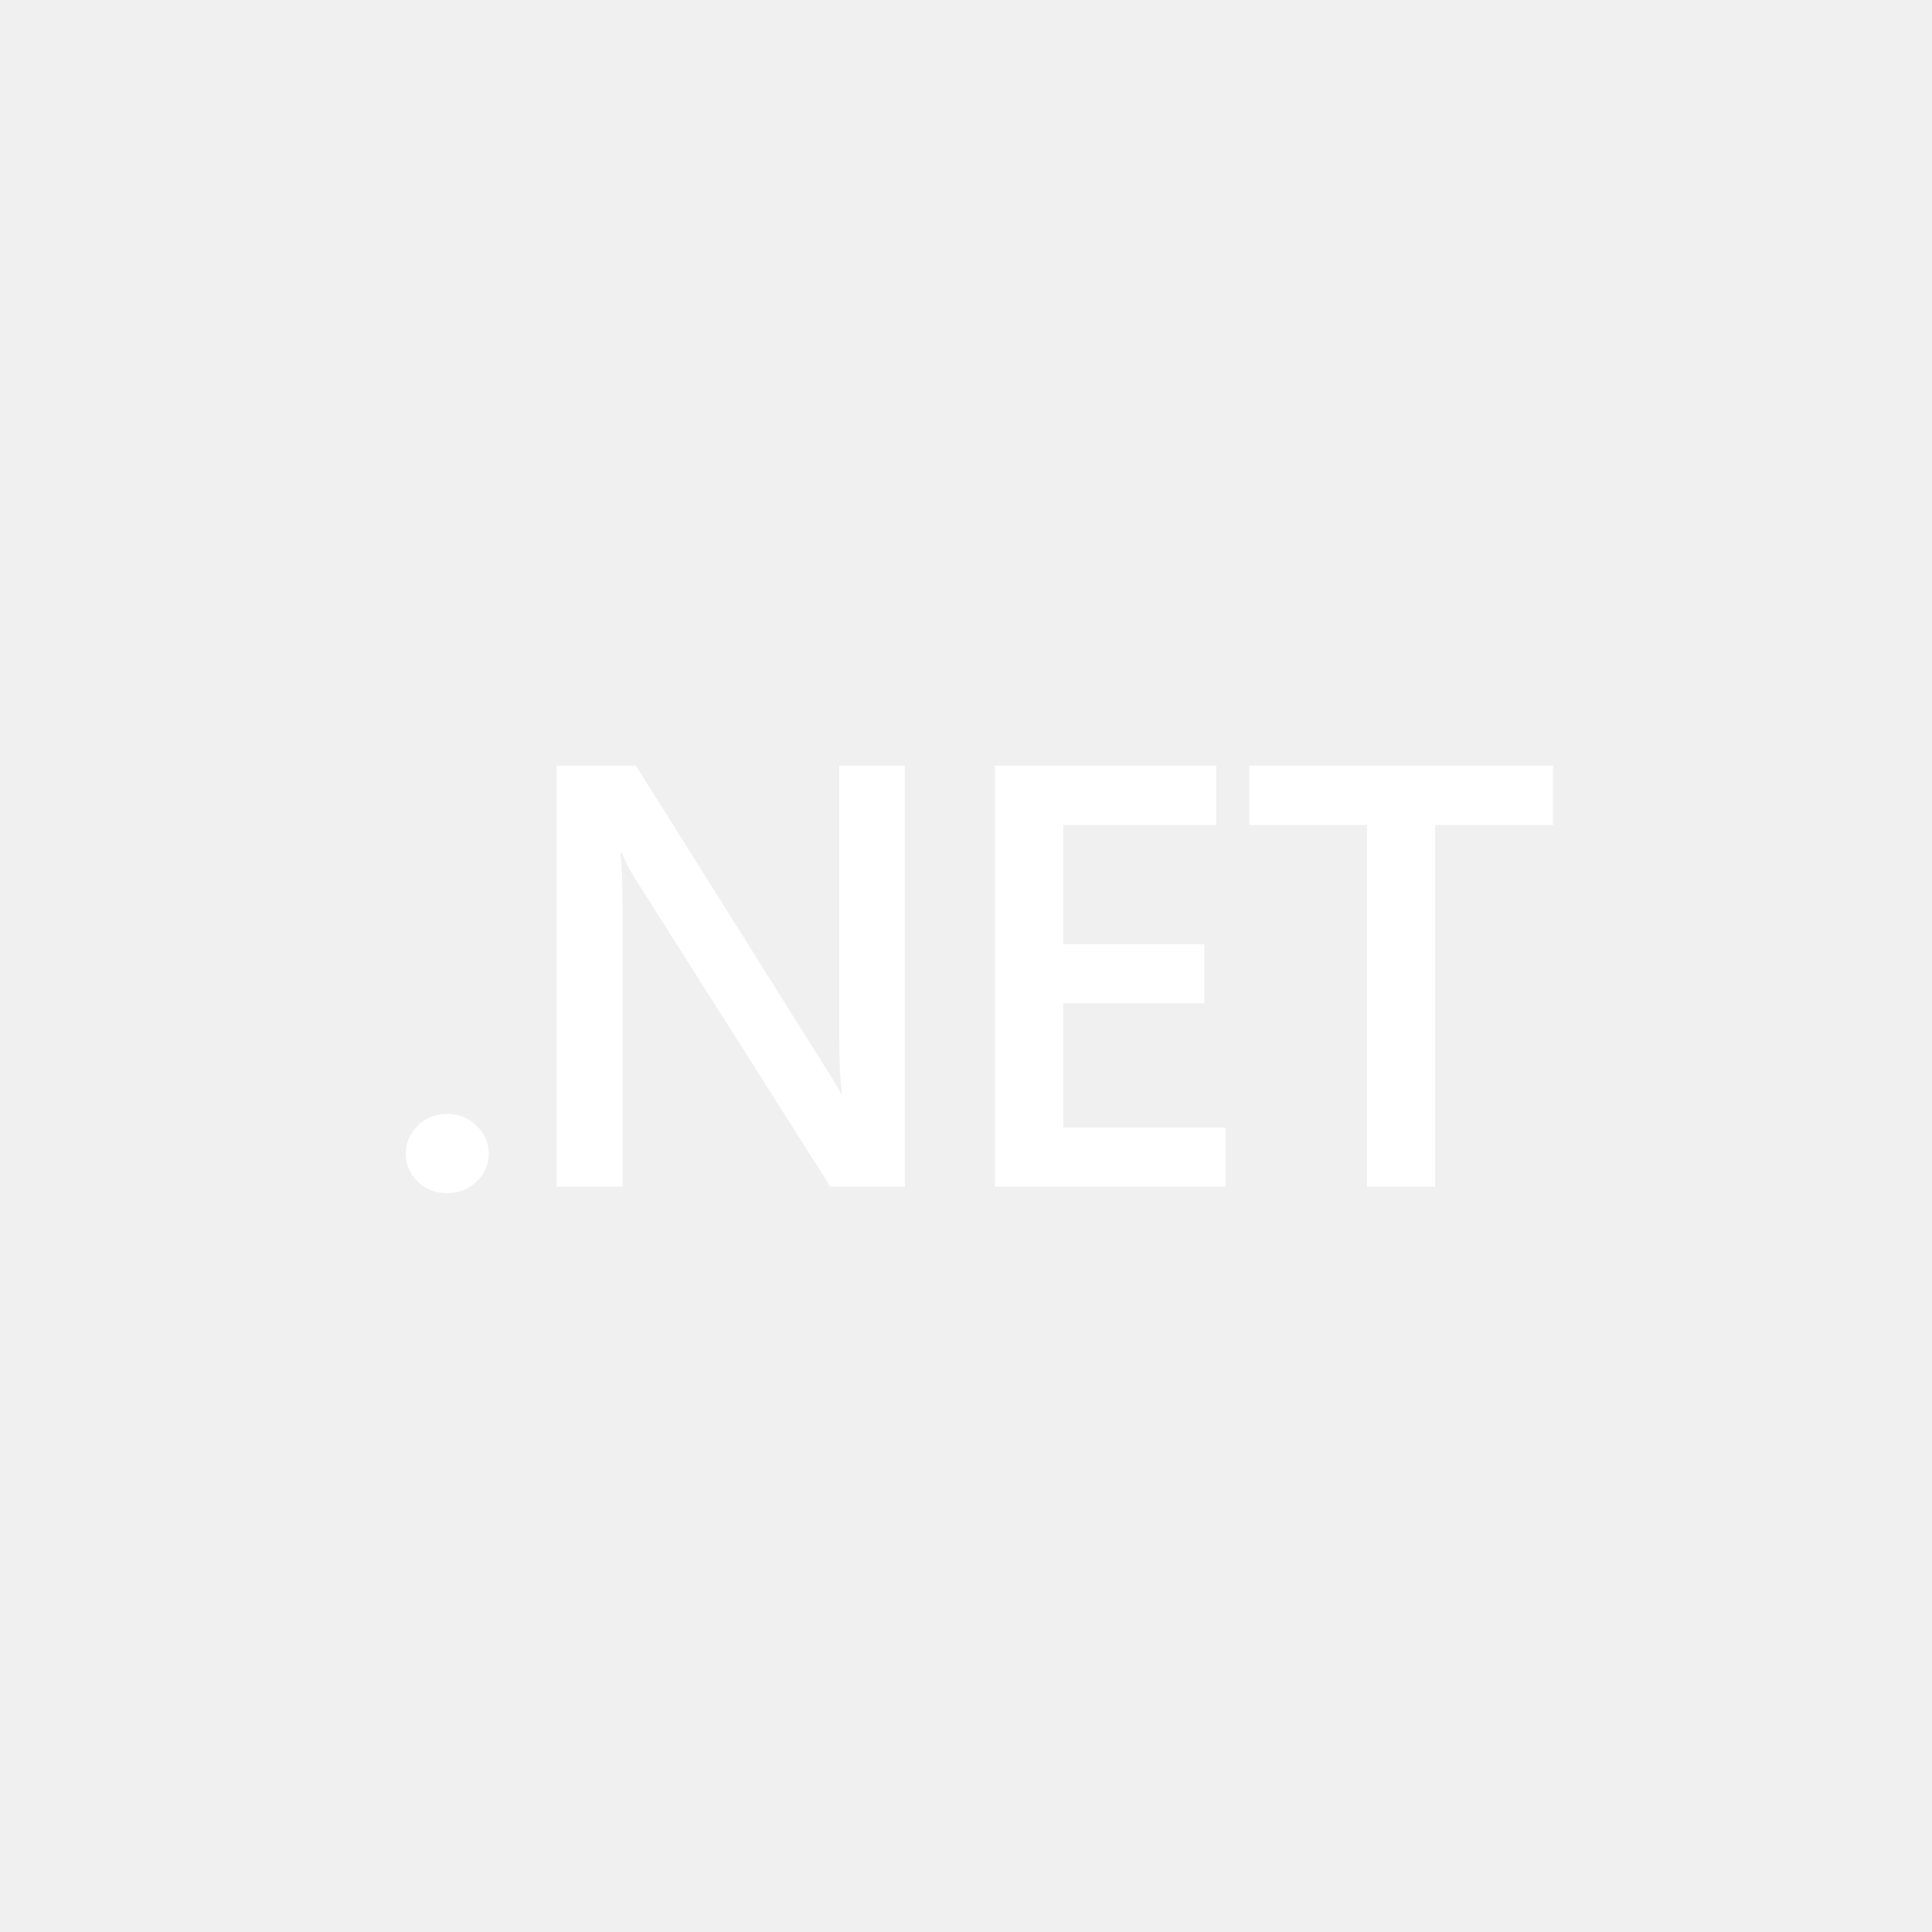
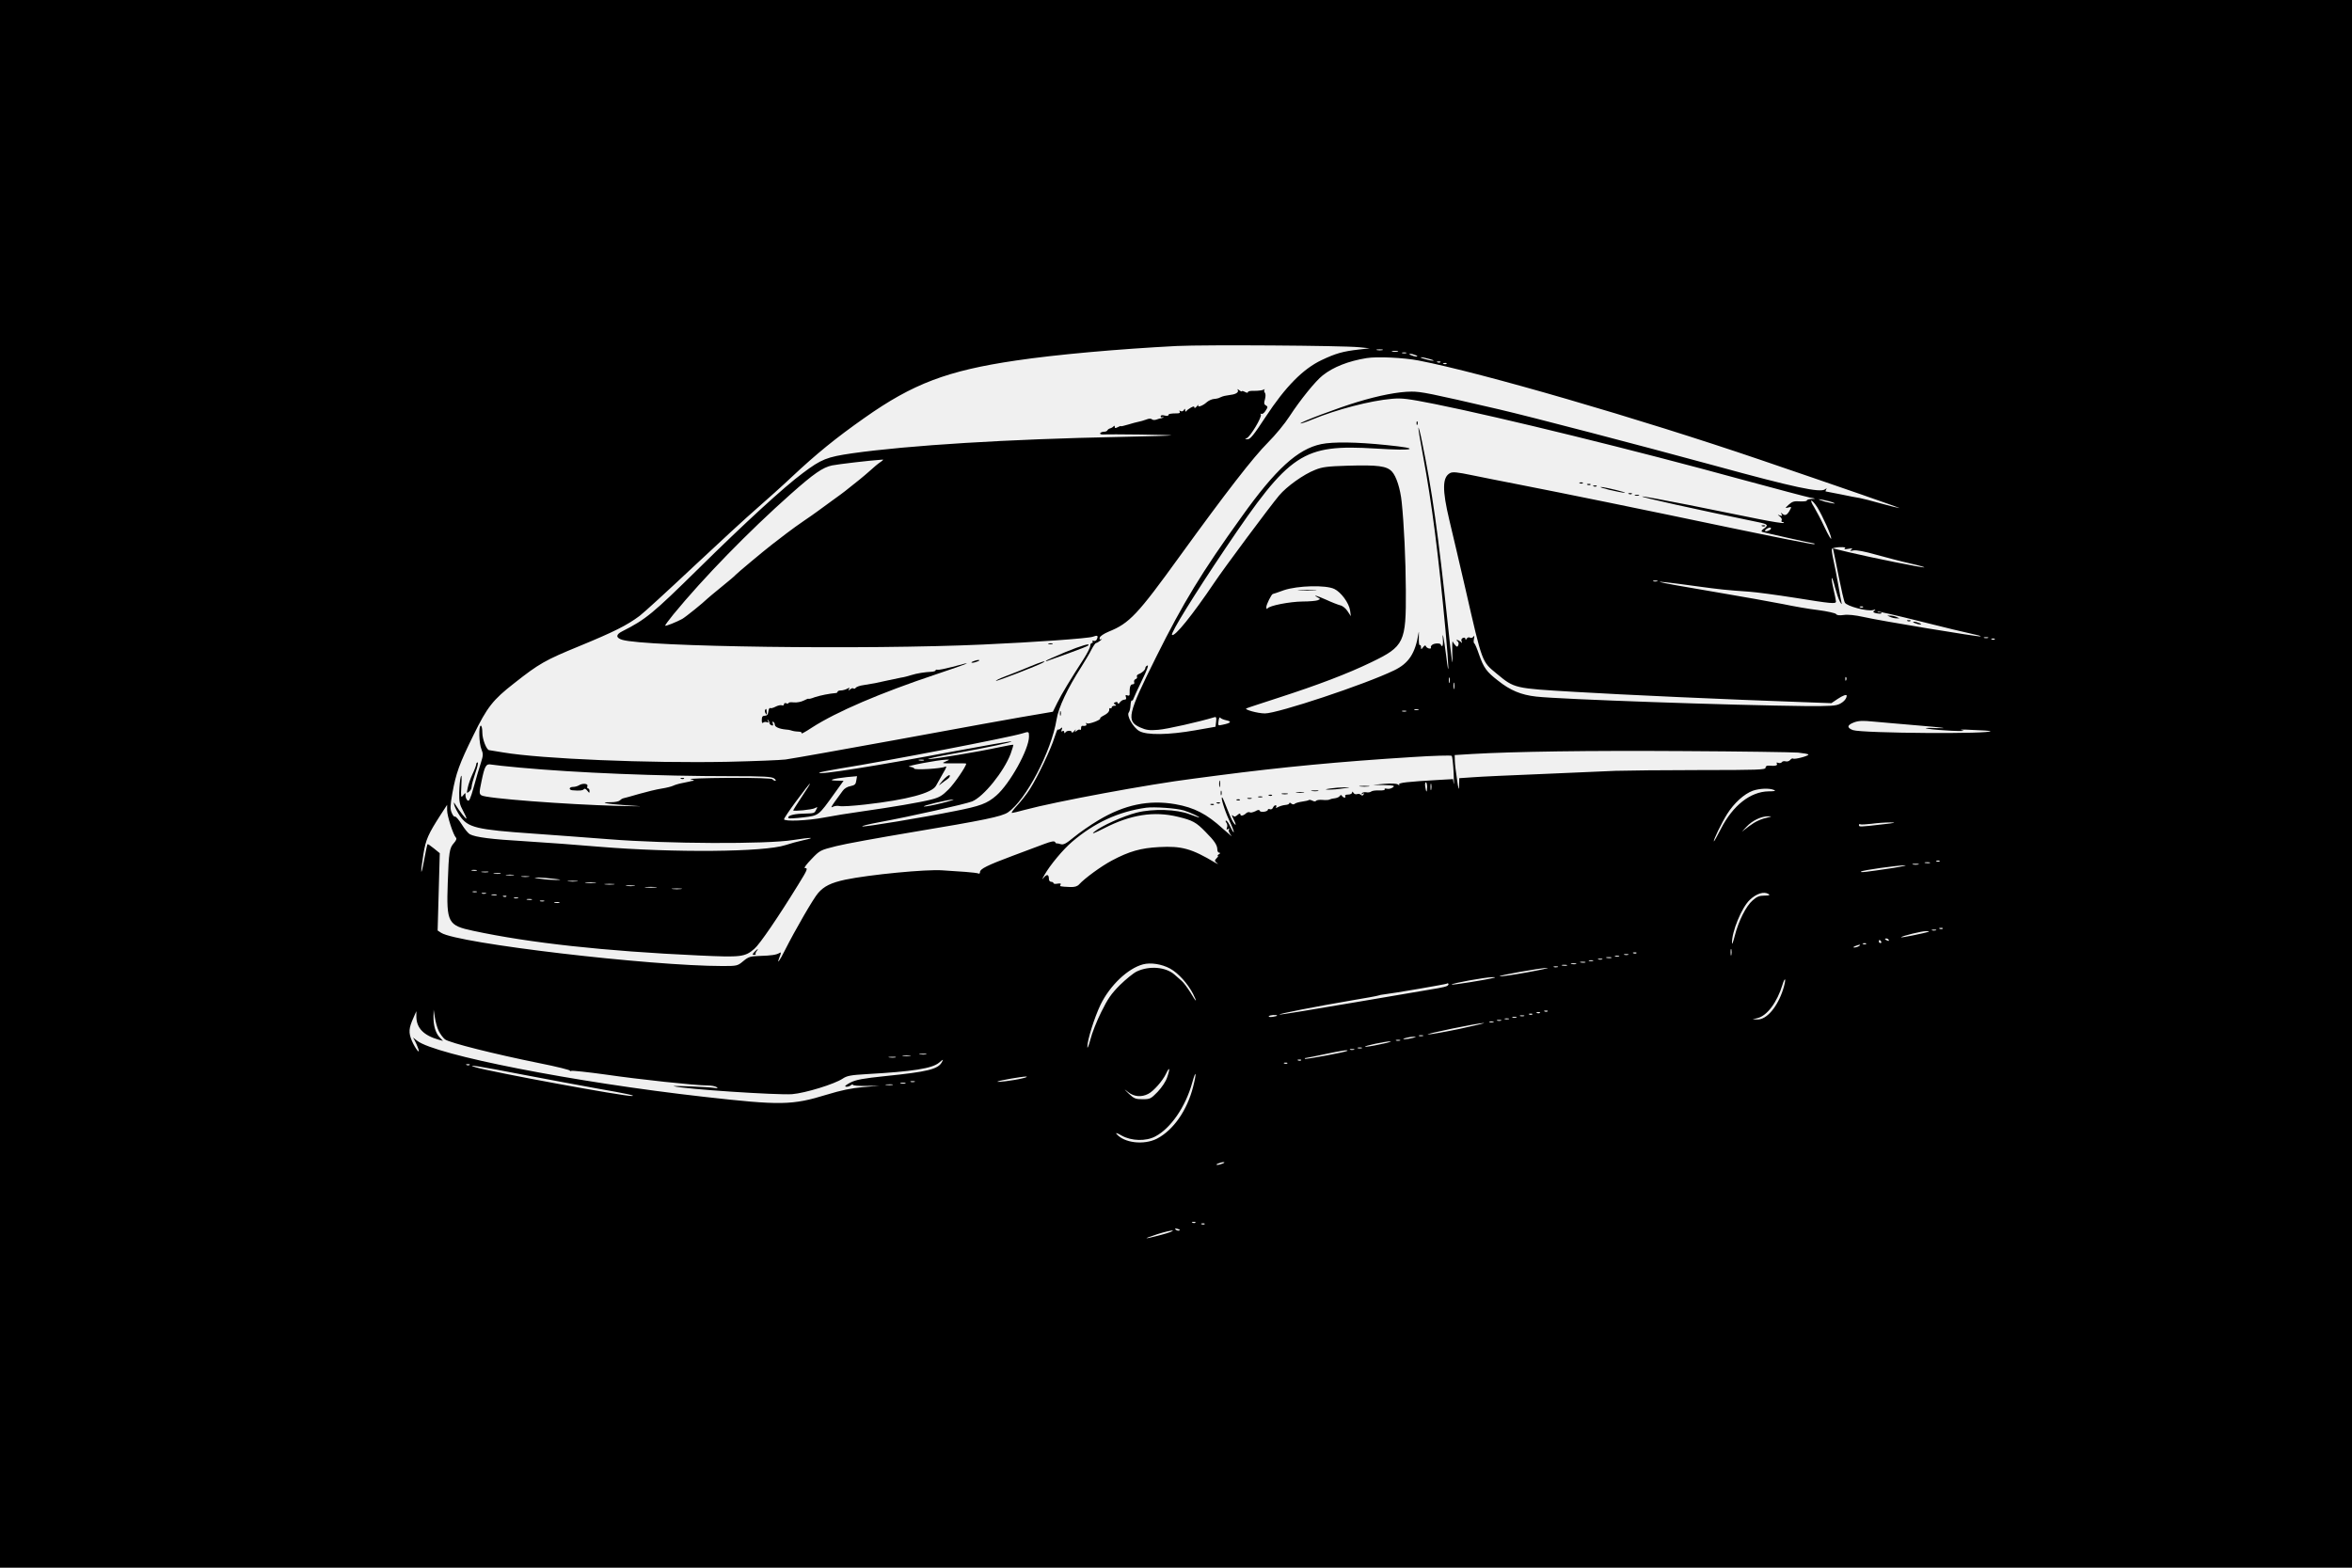
- <svg xmlns="http://www.w3.org/2000/svg" width="456" height="456" viewBox="0 0 456 456" version="1.1" xml:space="preserve" style="fill-rule:evenodd;clip-rule:evenodd;stroke-linejoin:round;stroke-miterlimit:2;">
-   <path d="m 105.5,281.609 c -2.703,0 -5.001,-0.9 -6.893,-2.702 -1.892,-1.848 -2.838,-4.042 -2.838,-6.582 0,-2.587 0.946,-4.804 2.838,-6.652 1.892,-1.848 4.19,-2.772 6.893,-2.772 2.748,0 5.068,0.924 6.96,2.772 1.937,1.848 2.906,4.064 2.906,6.652 0,2.54 -0.968,4.734 -2.906,6.582 -1.892,1.802 -4.212,2.702 -6.96,2.702 z" style="fill:#ffffff;fill-rule:nonzero;stroke-width:0.838" />
-   <path d="M 213.561,280.084 H 195.99 L 149.7,207.054 c -1.171,-1.848 -2.14,-3.765 -2.906,-5.751 h -0.406 c 0.361,2.125 0.541,6.675 0.541,13.65 v 65.132 h -15.543 v -99.36 h 18.719 l 44.737,71.298 c 1.892,2.957 3.109,4.989 3.649,6.098 h 0.27 c -0.45,-2.632 -0.676,-7.09 -0.676,-13.373 v -64.023 h 15.476 z" style="fill:#ffffff;fill-rule:nonzero;stroke-width:0.838" />
-   <path d="m 289.251,280.084 h -54.401 v -99.36 h 52.238 v 13.997 h -36.154 v 28.131 h 33.316 v 13.927 h -33.316 v 29.378 h 38.316 z" style="fill:#ffffff;fill-rule:nonzero;stroke-width:0.838" />
-   <path d="M 366.565,194.721 H 338.722 v 85.363 h -16.084 v -85.363 h -27.775 v -13.997 h 71.701 z" style="fill:#ffffff;fill-rule:nonzero;stroke-width:0.838" />
+ <svg xmlns="http://www.w3.org/2000/svg" version="1.0" width="1536pt" height="1024pt" viewBox="0 0 1536 1024" preserveAspectRatio="xMidYMid meet">
+   <g transform="translate(0,1024) scale(0.1,-0.1)" fill="#000000" stroke="none">
+     <path d="M0 5120 l0 -5120 7680 0 7680 0 0 5120 0 5120 -7680 0 -7680 0 0 -5120z m8875 2852 l70 -7 -70 -8 c-105 -12 -151 -25 -244 -69 -122 -58 -236 -174 -365 -370 -78 -119 -101 -148 -119 -147 -18 0 -19 2 -5 7 23 9 101 139 92 154 -4 6 -3 8 3 5 6 -4 19 5 28 20 15 23 16 27 2 35 -12 6 -14 15 -6 40 5 20 5 36 -1 43 -5 7 -6 16 -2 20 4 5 0 4 -8 -1 -8 -4 -34 -7 -57 -7 -24 1 -43 -2 -43 -8 0 -6 -7 -6 -20 1 -11 6 -20 8 -20 4 0 -3 -8 0 -17 7 -10 8 -14 9 -10 2 8 -12 -7 -25 -33 -30 -8 -1 -27 -4 -42 -7 -15 -2 -33 -8 -40 -12 -7 -5 -25 -9 -40 -10 -14 -1 -36 -11 -48 -22 -25 -23 -63 -36 -54 -19 3 7 -2 3 -10 -7 -9 -11 -16 -14 -16 -8 0 9 -5 9 -22 0 -13 -7 -26 -17 -30 -23 -5 -6 -8 -4 -8 5 0 12 -2 13 -9 1 -5 -8 -14 -10 -21 -6 -9 5 -11 4 -6 -3 5 -8 -1 -12 -16 -12 -41 0 -58 -3 -58 -12 0 -5 -11 -6 -25 -2 -16 4 -25 2 -25 -6 0 -6 6 -8 13 -4 6 4 9 4 5 0 -3 -4 -10 -8 -15 -8 -4 0 -18 -4 -29 -8 -12 -5 -26 -4 -31 1 -6 6 -20 6 -39 -2 -16 -6 -38 -12 -49 -14 -11 -2 -41 -10 -67 -18 -27 -8 -48 -13 -48 -11 0 3 -9 0 -20 -6 -15 -8 -20 -8 -20 2 0 8 -3 9 -8 3 -4 -5 -14 -11 -22 -13 -8 -2 -16 -8 -18 -13 -2 -5 -12 -9 -22 -9 -10 0 -21 -4 -25 -9 -3 -6 5 -9 17 -9 51 3 451 -2 447 -6 -2 -2 -155 -6 -339 -10 -722 -14 -1380 -55 -1745 -107 -165 -24 -201 -38 -322 -129 -122 -90 -381 -328 -678 -621 -303 -298 -346 -334 -502 -413 -42 -21 -42 -42 0 -55 147 -46 1590 -66 2357 -31 337 15 689 40 717 51 30 11 36 8 27 -15 -4 -10 -13 -15 -21 -12 -8 3 -11 1 -8 -4 3 -6 1 -10 -4 -10 -6 0 -11 -8 -11 -18 0 -11 -19 -48 -41 -83 -83 -128 -148 -235 -175 -291 l-28 -57 -70 -12 c-102 -16 -611 -108 -961 -173 -347 -63 -636 -115 -715 -127 -30 -4 -201 -11 -380 -15 -511 -10 -1212 19 -1463 61 -48 8 -89 15 -92 15 -17 0 -45 71 -45 113 0 26 -4 47 -10 47 -15 0 -12 -116 4 -154 12 -30 12 -40 -3 -87 -10 -30 -31 -100 -46 -156 -23 -82 -31 -100 -42 -91 -7 6 -13 20 -13 31 0 21 0 21 -16 1 -14 -17 -15 -12 -11 66 3 57 2 75 -4 55 -5 -16 -9 -62 -10 -102 -1 -60 3 -79 25 -119 14 -26 24 -49 22 -51 -4 -4 -42 44 -73 93 -10 17 -11 16 -6 -6 4 -14 20 -45 36 -69 53 -77 106 -90 479 -116 122 -9 347 -25 498 -37 376 -30 1025 -33 1199 -5 122 19 157 18 64 -2 -32 -7 -83 -21 -113 -31 -139 -46 -727 -51 -1215 -11 -137 12 -356 28 -485 36 -223 13 -324 26 -362 46 -10 5 -34 34 -53 65 -19 30 -39 53 -44 50 -5 -3 -14 8 -21 25 -11 25 -10 47 4 127 24 132 45 191 138 380 90 184 127 231 267 340 161 127 201 150 423 241 228 94 312 136 395 198 28 21 185 165 349 319 165 155 353 328 419 385 65 57 167 148 225 203 162 152 290 256 475 386 317 224 542 309 989 375 262 39 666 75 1051 95 188 9 1079 3 1190 -8z m153 -19 c-10 -2 -26 -2 -35 0 -10 3 -2 5 17 5 19 0 27 -2 18 -5z m100 -10 c-10 -2 -26 -2 -35 0 -10 3 -2 5 17 5 19 0 27 -2 18 -5z m55 -10 c-7 -2 -19 -2 -25 0 -7 3 -2 5 12 5 14 0 19 -2 13 -5z m62 -13 c13 -5 14 -9 5 -9 -8 0 -24 4 -35 9 -13 5 -14 9 -5 9 8 0 24 -4 35 -9z m20 -35 c409 -79 1441 -379 2230 -648 560 -191 919 -316 910 -316 -5 0 -59 13 -120 30 -60 17 -123 33 -140 36 -16 2 -72 13 -124 24 -51 10 -95 19 -98 19 -2 0 -1 6 3 13 6 9 4 9 -7 1 -31 -24 -201 12 -719 154 -503 137 -1200 319 -1410 368 -456 106 -509 116 -571 116 -85 0 -214 -25 -355 -68 -123 -37 -378 -133 -371 -140 2 -2 37 9 77 26 158 65 379 123 520 135 65 6 103 1 280 -34 441 -89 1319 -305 2004 -493 221 -60 421 -113 446 -118 39 -7 41 -8 13 -9 -18 0 -33 -5 -33 -10 0 -5 -20 -7 -45 -6 -37 3 -51 -1 -73 -21 -26 -24 -26 -25 -4 -19 22 6 23 5 11 -17 -17 -32 -31 -39 -48 -25 -12 10 -13 9 -6 -2 6 -11 4 -13 -11 -8 -18 7 -18 7 0 -7 10 -8 15 -19 11 -25 -3 -6 -1 -11 6 -11 7 0 10 -3 7 -6 -4 -3 -75 8 -160 25 -84 17 -290 58 -456 92 -167 33 -306 59 -308 56 -5 -5 336 -81 764 -169 57 -12 63 -19 30 -42 -16 -12 -18 -17 -7 -21 14 -5 327 -75 337 -75 3 0 3 -2 0 -5 -3 -3 -252 46 -554 109 -586 123 -1073 222 -1374 281 -102 20 -240 47 -307 61 -96 20 -126 23 -143 14 -51 -27 -52 -109 -5 -307 20 -82 67 -285 106 -453 111 -486 106 -470 204 -551 116 -96 114 -95 505 -118 314 -19 1002 -50 1488 -67 l192 -7 40 27 c36 24 60 32 60 22 0 -18 -17 -39 -44 -53 -26 -14 -62 -16 -226 -15 -479 5 -1601 44 -1758 62 -98 11 -169 40 -250 105 -74 57 -93 84 -123 170 -13 39 -27 71 -31 73 -5 2 -5 16 -2 30 4 19 3 23 -4 13 -5 -7 -15 -10 -22 -6 -7 4 -16 2 -21 -6 -6 -10 -9 -10 -9 -2 0 7 -7 10 -16 6 -9 -3 -13 -12 -9 -22 5 -13 4 -14 -6 -3 -7 6 -18 12 -24 12 -5 0 -4 -4 3 -8 7 -5 10 -16 6 -25 -5 -13 -8 -14 -18 -4 -7 7 -16 19 -19 27 -3 8 -4 -37 -2 -100 3 -82 -5 -23 -29 205 -66 617 -102 874 -172 1213 -9 45 -19 81 -21 79 -2 -3 12 -87 31 -188 57 -307 100 -640 146 -1136 23 -250 25 -336 4 -163 -14 111 -27 174 -21 98 2 -21 -1 -38 -5 -38 -4 0 -8 4 -8 8 0 12 -42 12 -57 0 -7 -5 -11 -14 -8 -18 3 -5 -3 -7 -12 -6 -9 2 -19 8 -21 15 -3 8 -8 6 -18 -6 -13 -17 -13 -17 -14 0 0 10 -4 16 -8 13 -5 -3 -7 21 -6 52 1 31 0 44 -2 27 -21 -133 -64 -198 -160 -244 -190 -92 -760 -281 -843 -281 -48 0 -140 26 -121 33 8 4 101 34 205 68 263 85 457 159 610 233 216 104 228 130 226 471 -1 200 -12 431 -27 575 -9 88 -35 169 -64 200 -34 36 -89 44 -292 38 -127 -4 -163 -8 -209 -27 -75 -29 -186 -108 -236 -168 -59 -70 -361 -476 -423 -569 -143 -212 -260 -357 -276 -341 -11 10 146 264 350 567 421 625 502 679 982 650 128 -8 207 -9 218 -3 12 6 -33 14 -151 26 -193 20 -348 22 -425 6 -153 -32 -297 -163 -519 -474 -261 -363 -382 -562 -558 -915 -188 -378 -198 -420 -104 -462 38 -17 60 -20 117 -15 56 4 271 53 366 82 13 4 15 -2 12 -28 l-4 -34 -131 -23 c-175 -31 -319 -33 -367 -5 -40 23 -85 102 -68 122 5 6 10 27 11 46 1 19 5 33 8 31 4 -2 9 4 12 14 3 9 28 63 55 119 30 60 45 100 36 96 -8 -3 -14 -9 -14 -15 0 -13 -21 -33 -43 -41 -10 -4 -15 -11 -12 -17 3 -6 0 -13 -9 -16 -8 -3 -12 -12 -9 -20 3 -8 -1 -14 -11 -14 -15 0 -20 -20 -19 -67 0 -6 -6 -9 -15 -5 -11 4 -14 1 -9 -11 4 -12 1 -17 -10 -17 -9 0 -22 -8 -29 -17 -8 -11 -13 -13 -14 -6 0 7 -7 10 -16 6 -13 -5 -13 -7 -2 -14 10 -7 9 -9 -4 -9 -10 0 -18 -5 -18 -11 0 -5 -4 -8 -9 -5 -5 3 -8 -2 -7 -12 0 -10 -12 -23 -31 -33 -18 -9 -30 -18 -28 -21 9 -9 -73 -40 -86 -33 -8 5 -10 4 -5 -3 6 -11 -6 -16 -26 -13 -5 0 -8 -6 -8 -16 0 -9 -3 -13 -7 -10 -3 4 -13 1 -21 -6 -13 -10 -15 -9 -8 3 4 8 0 6 -8 -4 -9 -11 -16 -15 -16 -10 0 14 -33 14 -42 0 -5 -7 -8 -7 -8 2 0 8 -5 10 -12 6 -8 -5 -9 -2 -4 11 5 14 4 16 -7 7 -8 -7 -16 -10 -19 -7 -2 3 -12 -21 -22 -53 -21 -71 -110 -258 -160 -336 -20 -32 -58 -80 -83 -107 -25 -27 -41 -49 -34 -49 6 0 43 9 83 20 205 55 809 167 1103 204 66 9 138 18 160 21 423 55 790 90 1269 120 137 9 252 12 256 8 5 -4 10 -53 13 -108 3 -55 3 -87 0 -72 l-4 28 -87 -5 c-211 -12 -271 -19 -265 -30 5 -8 3 -8 -8 0 -9 6 -42 8 -89 4 l-75 -7 74 -1 c66 -2 73 -4 56 -16 -10 -7 -27 -11 -38 -8 -11 3 -18 1 -14 -4 3 -5 -12 -8 -36 -7 -22 1 -46 -2 -52 -7 -6 -5 -21 -8 -33 -5 -12 2 -25 -1 -28 -7 -5 -7 -2 -8 6 -3 9 6 11 4 5 -4 -5 -9 -11 -9 -17 -3 -6 6 -17 8 -25 5 -8 -3 -19 0 -24 8 -6 10 -9 10 -9 2 0 -7 -12 -13 -26 -13 -14 0 -23 -4 -19 -10 3 -5 2 -10 -4 -10 -5 0 -13 5 -17 11 -5 8 -8 8 -14 0 -4 -7 -18 -13 -31 -15 -14 -1 -29 -5 -35 -8 -5 -4 -26 -5 -47 -3 -20 2 -39 -1 -42 -6 -4 -5 -13 -5 -24 1 -10 5 -21 7 -24 4 -3 -3 -22 -7 -43 -10 -21 -3 -43 -9 -48 -14 -6 -6 -15 -5 -23 1 -7 7 -13 7 -13 2 0 -5 -11 -10 -26 -11 -14 -1 -34 -7 -46 -13 -15 -8 -19 -8 -14 0 4 6 2 11 -4 11 -6 0 -13 -7 -17 -16 -3 -8 -12 -13 -19 -10 -8 3 -14 2 -14 -3 0 -13 -49 -20 -53 -7 -3 8 -12 7 -29 -3 -15 -7 -31 -11 -36 -7 -6 3 -16 1 -24 -6 -18 -17 -38 -21 -38 -6 0 6 -7 5 -18 -5 -15 -13 -21 -14 -31 -4 -9 7 -7 0 3 -20 20 -40 21 -54 1 -26 -9 12 -27 53 -41 90 -14 37 -28 70 -31 73 -15 14 12 -78 43 -145 20 -42 34 -79 31 -81 -2 -2 -12 14 -22 36 -10 22 -22 40 -28 40 -5 0 -4 -6 2 -14 6 -7 8 -22 4 -31 -5 -14 -3 -16 7 -10 9 6 11 4 5 -4 -4 -7 3 -23 16 -39 13 -14 -11 6 -55 45 -105 96 -186 138 -310 160 -173 30 -333 -3 -503 -105 -52 -31 -124 -81 -159 -110 -51 -42 -69 -52 -87 -46 -12 4 -24 6 -26 5 -2 -2 -7 2 -11 9 -5 8 -26 4 -71 -13 -35 -13 -127 -48 -203 -76 -169 -63 -216 -87 -216 -107 0 -8 -4 -13 -9 -10 -5 3 -44 8 -87 11 -44 3 -110 7 -149 10 -104 8 -477 -28 -635 -61 -92 -20 -138 -42 -177 -87 -31 -35 -151 -243 -217 -374 -36 -72 -55 -97 -36 -47 13 32 12 37 0 29 -19 -12 -55 -17 -126 -19 -64 -2 -75 -5 -110 -34 -37 -31 -41 -32 -134 -32 -474 0 -1732 148 -1839 217 l-23 15 7 252 7 253 -38 31 c-21 17 -40 30 -42 28 -2 -2 -12 -48 -22 -103 -22 -120 -26 -94 -5 37 16 98 31 131 114 260 l41 63 0 -36 c0 -37 40 -161 58 -179 6 -6 1 -18 -13 -34 -30 -33 -34 -58 -41 -263 -9 -258 1 -276 166 -311 367 -79 859 -133 1474 -161 278 -13 301 -10 363 44 35 30 157 209 285 417 62 100 66 110 44 110 -8 0 12 26 43 58 55 58 58 59 161 85 58 15 281 55 495 91 468 78 587 102 628 130 116 79 283 397 317 606 13 80 71 203 163 346 25 40 55 90 66 113 12 23 25 41 29 41 5 0 17 7 28 16 10 8 13 12 6 9 -10 -5 -13 -2 -10 9 1 10 27 27 58 40 136 55 188 110 464 492 302 417 480 647 577 744 47 47 110 123 140 170 71 109 170 231 217 268 69 55 169 94 287 113 68 11 243 3 340 -16z m90 4 c14 -6 9 -7 -15 -3 -19 4 -44 11 -55 15 -14 6 -9 7 15 3 19 -4 44 -11 55 -15z m52 -15 c-3 -3 -12 -4 -19 -1 -8 3 -5 6 6 6 11 1 17 -2 13 -5z m40 -10 c-3 -3 -12 -4 -19 -1 -8 3 -5 6 6 6 11 1 17 -2 13 -5z m-3697 -642 c-14 -9 -45 -35 -70 -58 -38 -34 -86 -73 -160 -131 -8 -7 -44 -33 -80 -59 -36 -26 -81 -59 -100 -73 -19 -14 -60 -43 -90 -63 -30 -20 -82 -58 -115 -83 -33 -26 -76 -58 -95 -73 -53 -41 -224 -184 -235 -196 -5 -7 -48 -43 -95 -81 -47 -38 -87 -72 -90 -75 -27 -27 -142 -120 -165 -133 -39 -21 -107 -48 -111 -44 -2 2 22 35 53 73 197 240 489 540 766 786 152 135 210 175 271 188 41 8 241 32 331 38 6 1 -1 -7 -15 -16z m6195 -256 c28 -8 43 -15 35 -15 -8 0 -37 6 -65 13 -27 8 -43 15 -35 15 8 0 38 -6 65 -13z m-78 -38 c36 -58 93 -185 92 -206 0 -9 -20 24 -43 73 -23 50 -55 109 -69 133 -15 23 -23 42 -17 42 5 0 22 -19 37 -42z m-308 -149 c-24 -15 -45 -11 -24 5 11 8 24 12 28 9 5 -3 3 -9 -4 -14z m489 -121 c-8 -6 0 -7 22 -3 27 5 32 4 20 -5 -12 -9 -9 -10 15 -5 19 3 73 -7 150 -29 66 -18 164 -44 218 -56 54 -12 96 -24 94 -26 -5 -5 -342 63 -494 99 l-103 25 5 -22 c3 -11 18 -87 34 -167 16 -80 33 -155 39 -165 12 -24 148 -59 184 -49 17 5 19 4 9 -4 -12 -8 -9 -11 12 -17 16 -3 31 -4 34 0 4 3 -2 6 -12 6 -10 0 -16 2 -13 5 2 3 129 -26 280 -64 151 -38 304 -75 339 -82 35 -7 59 -14 53 -16 -13 -4 -656 102 -764 127 -54 12 -101 17 -129 13 -28 -4 -46 -2 -50 6 -4 6 -57 18 -117 26 -60 7 -163 25 -229 39 -66 13 -271 50 -455 81 -424 71 -468 85 -105 35 148 -20 183 -24 340 -35 44 -3 178 -21 299 -40 236 -38 266 -41 266 -24 0 5 -7 42 -16 80 -21 91 -12 101 10 12 10 -37 24 -79 32 -93 11 -19 14 -20 10 -5 -3 11 -12 63 -21 115 -9 52 -23 124 -31 159 -8 35 -13 69 -11 75 3 6 26 11 51 12 31 1 43 -2 34 -8z m-1225 -215 c-7 -2 -19 -2 -25 0 -7 3 -2 5 12 5 14 0 19 -2 13 -5z m-2109 -50 c44 -21 96 -92 103 -141 l5 -37 -21 32 c-11 18 -33 36 -48 39 -15 4 -57 20 -91 36 -65 29 -93 36 -57 16 19 -11 19 -11 0 -19 -11 -4 -55 -8 -98 -8 -85 -1 -218 -27 -229 -45 -5 -7 -8 -3 -8 9 0 17 34 84 42 85 2 0 35 11 73 25 90 30 273 35 329 8z m3453 -119 c-3 -3 -12 -4 -19 -1 -8 3 -5 6 6 6 11 1 17 -2 13 -5z m816 -201 c-7 -2 -19 -2 -25 0 -7 3 -2 5 12 5 14 0 19 -2 13 -5z m44 -9 c-3 -3 -12 -4 -19 -1 -8 3 -5 6 6 6 11 1 17 -2 13 -5z m-3560 -281 c-3 -10 -5 -4 -5 12 0 17 2 24 5 18 2 -7 2 -21 0 -30z m2590 15 c-3 -8 -6 -5 -6 6 -1 11 2 17 5 13 3 -3 4 -12 1 -19z m-2560 -55 c-3 -10 -5 -2 -5 17 0 19 2 27 5 18 2 -10 2 -26 0 -35z m-234 -140 c-7 -2 -19 -2 -25 0 -7 3 -2 5 12 5 14 0 19 -2 13 -5z m-80 -10 c-7 -2 -19 -2 -25 0 -7 3 -2 5 12 5 14 0 19 -2 13 -5z m-1174 -58 c38 -8 29 -18 -25 -29 -30 -7 -31 -6 -26 25 2 17 7 27 11 21 3 -5 21 -13 40 -17z m4533 -35 c151 -13 187 -18 113 -16 -75 3 -96 1 -65 -4 62 -11 276 -21 225 -10 -25 5 1 6 70 2 61 -2 111 -6 113 -7 25 -21 -837 -15 -897 6 -41 15 -39 33 6 50 28 11 57 13 124 6 48 -4 188 -17 311 -27z m-5822 -72 c-1 -84 -125 -307 -213 -384 -61 -53 -104 -69 -272 -102 -214 -43 -584 -104 -603 -100 -9 2 39 14 108 27 201 37 562 118 608 136 75 30 208 195 252 311 11 31 19 58 18 59 -2 2 -41 -5 -88 -15 -131 -29 -449 -82 -468 -78 -9 2 66 18 168 36 230 41 387 75 374 79 -6 2 -168 -26 -360 -62 -524 -99 -911 -160 -894 -142 3 3 64 15 135 27 319 51 1106 203 1190 229 45 14 45 14 45 -21z m5023 -104 c37 -4 67 -9 67 -13 0 -9 -89 -33 -100 -26 -4 3 -13 -1 -19 -9 -7 -8 -20 -12 -30 -9 -10 3 -22 0 -25 -6 -4 -5 -14 -7 -23 -4 -11 4 -14 3 -9 -5 7 -12 -10 -17 -51 -13 -15 1 -23 -4 -23 -14 0 -13 -50 -15 -427 -15 -236 0 -484 -3 -553 -5 -69 -3 -287 -12 -485 -21 -198 -8 -399 -17 -447 -21 l-88 -6 -1 -46 c-1 -38 -4 -31 -14 39 -7 47 -14 101 -14 122 l-1 36 113 7 c278 16 754 23 1382 19 374 -2 710 -7 748 -10z m-5710 -51 c-7 -2 -21 -2 -30 0 -10 3 -4 5 12 5 17 0 24 -2 18 -5z m142 -7 c-28 -12 -24 -13 53 -12 45 1 82 0 82 -2 0 -17 -76 -129 -115 -168 -42 -42 -60 -53 -115 -67 -76 -19 -247 -48 -450 -77 -80 -11 -191 -29 -248 -40 -107 -21 -262 -27 -262 -11 0 5 34 56 76 113 112 151 125 160 32 21 -26 -40 -48 -74 -48 -76 0 -8 123 4 141 14 19 10 20 9 9 -10 -13 -25 -8 -23 -93 -26 -60 -2 -100 -15 -86 -30 3 -2 46 0 95 6 102 12 98 9 204 157 l59 82 -47 1 c-61 1 -25 13 69 23 l66 6 -5 -29 c-3 -24 -10 -30 -38 -36 -20 -3 -41 -16 -51 -31 -10 -14 -33 -46 -51 -70 -25 -35 -28 -43 -13 -34 12 6 31 8 44 5 13 -4 89 1 168 10 274 31 437 75 462 123 8 15 28 51 45 80 23 38 27 50 14 44 -23 -13 -202 -23 -202 -12 0 5 -15 10 -32 12 -31 3 185 44 242 46 24 1 24 0 -5 -12z m-2780 -40 c368 -34 907 -56 1381 -56 213 0 264 -3 280 -15 10 -8 14 -15 7 -15 -6 0 -15 5 -18 10 -4 6 -109 10 -288 9 -155 -1 -266 -5 -247 -9 19 -4 27 -9 18 -10 -10 -1 -21 -3 -25 -5 -5 -1 -26 -5 -48 -10 -22 -4 -48 -12 -58 -17 -10 -5 -44 -14 -77 -19 -32 -5 -98 -21 -147 -35 -48 -14 -94 -27 -101 -28 -7 -1 -18 -8 -24 -14 -7 -7 -32 -12 -57 -12 -87 0 -31 -11 100 -20 126 -8 123 -8 -56 -4 -337 9 -865 49 -891 69 -15 10 -15 18 0 89 21 103 30 119 64 112 15 -3 99 -12 187 -20z m5925 -126 c0 -16 -2 -30 -4 -30 -2 0 -6 14 -8 30 -3 17 -1 30 4 30 4 0 8 -13 8 -30z m27 -17 c-3 -10 -5 -2 -5 17 0 19 2 27 5 18 2 -10 2 -26 0 -35z m2238 -3 c15 -6 5 -9 -35 -9 -119 -2 -233 -92 -311 -244 -24 -47 -45 -84 -46 -83 -6 6 49 119 87 180 45 71 110 130 167 151 43 15 108 18 138 5z m-5435 -86 c-52 -13 -104 -23 -115 -22 -21 3 155 45 190 46 11 0 -23 -11 -75 -24z m1582 -48 c42 -13 110 -45 98 -46 -3 0 -30 10 -60 21 -83 33 -241 38 -347 11 -89 -23 -231 -87 -278 -126 -20 -17 1 -9 66 24 173 89 325 113 481 75 96 -23 120 -36 181 -99 59 -59 77 -87 77 -116 0 -11 6 -20 13 -20 8 0 7 -4 -3 -10 -8 -5 -11 -10 -7 -10 5 0 1 -7 -8 -16 -14 -15 -14 -17 2 -31 12 -10 8 -9 -11 2 -154 92 -219 110 -366 102 -120 -6 -196 -28 -309 -88 -71 -38 -176 -115 -213 -155 -11 -13 -29 -19 -57 -18 -70 3 -72 4 -65 15 5 8 -1 10 -20 7 -14 -3 -26 -1 -26 3 0 5 -7 9 -15 9 -8 0 -15 8 -15 18 0 31 -13 34 -33 10 -14 -17 -13 -13 4 17 36 64 123 168 181 217 145 124 303 197 483 222 52 7 198 -3 247 -18z m3823 -43 c-55 -12 -90 -28 -133 -60 l-47 -36 30 32 c39 42 98 70 145 69 20 0 21 -1 5 -5z m735 -48 c-146 -17 -150 -17 -150 -4 0 5 4 8 8 5 5 -3 38 -1 73 3 35 5 91 9 124 9 45 0 31 -4 -55 -13z m377 -241 c-3 -3 -12 -4 -19 -1 -8 3 -5 6 6 6 11 1 17 -2 13 -5z m-64 -11 c-7 -2 -21 -2 -30 0 -10 3 -4 5 12 5 17 0 24 -2 18 -5z m-75 -10 c-10 -2 -26 -2 -35 0 -10 3 -2 5 17 5 19 0 27 -2 18 -5z m-168 -23 c-181 -27 -214 -31 -206 -23 8 9 233 40 286 41 19 0 -17 -8 -80 -18z m-9247 -17 c-7 -2 -21 -2 -30 0 -10 3 -4 5 12 5 17 0 24 -2 18 -5z m75 -10 c-10 -2 -28 -2 -40 0 -13 2 -5 4 17 4 22 1 32 -1 23 -4z m80 -10 c-10 -2 -28 -2 -40 0 -13 2 -5 4 17 4 22 1 32 -1 23 -4z m85 -10 c-13 -2 -33 -2 -45 0 -13 2 -3 4 22 4 25 0 35 -2 23 -4z m100 -10 c-13 -2 -33 -2 -45 0 -13 2 -3 4 22 4 25 0 35 -2 23 -4z m162 -13 c55 -6 56 -7 15 -8 -25 0 -70 3 -100 8 -47 6 -49 7 -15 8 22 0 67 -4 100 -8z m153 -17 c-16 -2 -40 -2 -55 0 -16 2 -3 4 27 4 30 0 43 -2 28 -4z m120 -10 c-15 -2 -42 -2 -60 0 -18 2 -6 4 27 4 33 0 48 -2 33 -4z m120 -10 c-16 -2 -40 -2 -55 0 -16 2 -3 4 27 4 30 0 43 -2 28 -4z m135 -10 c-13 -2 -35 -2 -50 0 -16 2 -5 4 22 4 28 0 40 -2 28 -4z m140 -10 c-18 -2 -48 -2 -65 0 -18 2 -4 4 32 4 36 0 50 -2 33 -4z m165 -10 c-16 -2 -40 -2 -55 0 -16 2 -3 4 27 4 30 0 43 -2 28 -4z m-1335 -20 c-7 -2 -19 -2 -25 0 -7 3 -2 5 12 5 14 0 19 -2 13 -5z m60 -10 c-7 -2 -19 -2 -25 0 -7 3 -2 5 12 5 14 0 19 -2 13 -5z m8377 -3 c11 -7 4 -10 -27 -10 -33 0 -50 -7 -77 -31 -44 -38 -93 -137 -117 -232 -10 -40 -18 -61 -18 -47 -2 73 63 232 116 282 44 42 93 57 123 38z m-8307 -7 c-7 -2 -21 -2 -30 0 -10 3 -4 5 12 5 17 0 24 -2 18 -5z m64 -9 c-3 -3 -12 -4 -19 -1 -8 3 -5 6 6 6 11 1 17 -2 13 -5z m76 -11 c-7 -2 -19 -2 -25 0 -7 3 -2 5 12 5 14 0 19 -2 13 -5z m90 -10 c-7 -2 -21 -2 -30 0 -10 3 -4 5 12 5 17 0 24 -2 18 -5z m80 -10 c-7 -2 -19 -2 -25 0 -7 3 -2 5 12 5 14 0 19 -2 13 -5z m100 -10 c-7 -2 -21 -2 -30 0 -10 3 -4 5 12 5 17 0 24 -2 18 -5z m9034 -169 c-3 -3 -12 -4 -19 -1 -8 3 -5 6 6 6 11 1 17 -2 13 -5z m-44 -11 c-7 -2 -19 -2 -25 0 -7 3 -2 5 12 5 14 0 19 -2 13 -5z m-48 -9 c-23 -9 -186 -42 -180 -36 9 9 134 40 165 40 14 0 21 -1 15 -4z m-260 -54 c3 -6 -1 -7 -9 -4 -18 7 -21 14 -7 14 6 0 13 -4 16 -10z m-50 -10 c3 -5 1 -10 -4 -10 -6 0 -11 5 -11 10 0 6 2 10 4 10 3 0 8 -4 11 -10z m-98 -16 c-3 -3 -12 -4 -19 -1 -8 3 -5 6 6 6 11 1 17 -2 13 -5z m-47 -14 c-8 -5 -22 -9 -30 -9 -10 0 -8 3 5 9 27 12 43 12 25 0z m-833 -57 c-3 -10 -5 -2 -5 17 0 19 2 27 5 18 2 -10 2 -26 0 -35z m-620 11 c-3 -3 -12 -4 -19 -1 -8 3 -5 6 6 6 11 1 17 -2 13 -5z m-54 -11 c-7 -2 -19 -2 -25 0 -7 3 -2 5 12 5 14 0 19 -2 13 -5z m-60 -10 c-7 -2 -19 -2 -25 0 -7 3 -2 5 12 5 14 0 19 -2 13 -5z m-50 -10 c-7 -2 -21 -2 -30 0 -10 3 -4 5 12 5 17 0 24 -2 18 -5z m-60 -10 c-7 -2 -19 -2 -25 0 -7 3 -2 5 12 5 14 0 19 -2 13 -5z m-60 -10 c-7 -2 -19 -2 -25 0 -7 3 -2 5 12 5 14 0 19 -2 13 -5z m-50 -10 c-7 -2 -21 -2 -30 0 -10 3 -4 5 12 5 17 0 24 -2 18 -5z m-2711 -40 c53 -29 114 -97 149 -164 31 -62 22 -58 -16 7 -20 32 -46 67 -58 77 -12 10 -34 29 -48 42 -57 49 -162 58 -244 20 -22 -10 -72 -51 -111 -89 -58 -58 -80 -91 -122 -176 -29 -58 -61 -139 -71 -180 -11 -41 -20 -63 -20 -49 -1 43 46 192 86 276 62 127 179 238 278 264 50 13 122 2 177 -28z m2651 30 c-7 -2 -21 -2 -30 0 -10 3 -4 5 12 5 17 0 24 -2 18 -5z m-60 -10 c-7 -2 -21 -2 -30 0 -10 3 -4 5 12 5 17 0 24 -2 18 -5z m-60 -10 c-7 -2 -19 -2 -25 0 -7 3 -2 5 12 5 14 0 19 -2 13 -5z m-198 -34 c-88 -16 -169 -28 -180 -26 -24 3 267 55 310 55 17 0 -42 -13 -130 -29z m-215 -35 c-51 -14 -280 -50 -280 -45 0 8 220 48 265 48 17 1 23 -1 15 -3z m1885 -76 c-37 -116 -108 -199 -168 -197 l-32 1 33 8 c62 15 128 103 163 219 7 24 15 39 17 32 2 -6 -4 -35 -13 -63z m-2194 22 c-8 -4 -35 -11 -60 -15 -25 -4 -266 -45 -535 -91 -270 -46 -494 -83 -500 -81 -12 4 240 53 474 93 85 14 162 28 170 31 8 3 26 7 40 8 56 6 404 66 409 70 2 3 7 3 10 -1 3 -3 -1 -9 -8 -14z m-6586 -294 c10 -20 28 -45 41 -55 27 -22 327 -97 614 -155 116 -23 207 -46 203 -50 -4 -4 -1 -4 8 -1 8 3 109 -8 225 -24 220 -32 585 -71 663 -71 25 0 53 -5 61 -11 11 -8 8 -9 -15 -5 -37 6 -286 16 -265 11 68 -19 677 -59 773 -52 86 7 278 66 331 102 27 18 52 23 157 29 301 17 427 37 472 75 28 24 29 24 18 3 -25 -46 -93 -63 -370 -91 -144 -15 -189 -23 -227 -42 -30 -16 -41 -25 -30 -27 9 -2 23 2 31 8 8 7 15 9 15 4 0 -5 39 -8 87 -7 l88 1 -109 -9 c-78 -7 -144 -21 -236 -49 -228 -70 -300 -71 -805 -14 -846 95 -1752 273 -1871 366 l-27 21 12 -21 c6 -11 16 -33 21 -48 19 -49 -16 -8 -40 47 -23 55 -21 82 11 153 l18 41 0 -38 c2 -73 48 -120 145 -148 l29 -8 -22 23 c-27 29 -41 78 -40 136 l1 45 8 -51 c4 -28 15 -67 25 -88z m7242 128 c-3 -3 -12 -4 -19 -1 -8 3 -5 6 6 6 11 1 17 -2 13 -5z m-50 -10 c-3 -3 -12 -4 -19 -1 -8 3 -5 6 6 6 11 1 17 -2 13 -5z m-50 -10 c-3 -3 -12 -4 -19 -1 -8 3 -5 6 6 6 11 1 17 -2 13 -5z m-1667 -8 c0 -2 -13 -6 -29 -8 -17 -2 -28 -1 -25 4 5 8 54 12 54 4z m1613 -3 c-7 -2 -19 -2 -25 0 -7 3 -2 5 12 5 14 0 19 -2 13 -5z m-50 -10 c-7 -2 -19 -2 -25 0 -7 3 -2 5 12 5 14 0 19 -2 13 -5z m-50 -10 c-7 -2 -19 -2 -25 0 -7 3 -2 5 12 5 14 0 19 -2 13 -5z m-50 -10 c-7 -2 -19 -2 -25 0 -7 3 -2 5 12 5 14 0 19 -2 13 -5z m-50 -10 c-7 -2 -19 -2 -25 0 -7 3 -2 5 12 5 14 0 19 -2 13 -5z m-223 -44 c-102 -21 -194 -37 -205 -36 -23 3 328 75 365 75 14 0 -58 -17 -160 -39z m-237 -46 c-7 -2 -19 -2 -25 0 -7 3 -2 5 12 5 14 0 19 -2 13 -5z m-68 -13 c-16 -4 -39 -8 -50 -8 -16 0 -15 2 5 8 14 4 36 8 50 8 22 0 22 -1 -5 -8z m-82 -17 c-7 -2 -19 -2 -25 0 -7 3 -2 5 12 5 14 0 19 -2 13 -5z m-128 -24 c-49 -11 -94 -18 -100 -16 -12 4 131 35 165 35 14 0 -15 -9 -65 -19z m-122 -26 c-7 -2 -19 -2 -25 0 -7 3 -2 5 12 5 14 0 19 -2 13 -5z m-50 -10 c-7 -2 -19 -2 -25 0 -7 3 -2 5 12 5 14 0 19 -2 13 -5z m-44 -7 c-9 -8 -271 -57 -277 -52 -3 3 1 6 9 6 8 1 64 12 124 25 104 22 153 30 144 21z m-2751 -23 c-10 -2 -28 -2 -40 0 -13 2 -5 4 17 4 22 1 32 -1 23 -4z m-105 -10 c-13 -2 -33 -2 -45 0 -13 2 -3 4 22 4 25 0 35 -2 23 -4z m-95 -10 c-10 -2 -28 -2 -40 0 -13 2 -5 4 17 4 22 1 32 -1 23 -4z m2649 -19 c-3 -3 -12 -4 -19 -1 -8 3 -5 6 6 6 11 1 17 -2 13 -5z m-90 -20 c-3 -3 -12 -4 -19 -1 -8 3 -5 6 6 6 11 1 17 -2 13 -5z m-5340 -10 c-3 -3 -12 -4 -19 -1 -8 3 -5 6 6 6 11 1 17 -2 13 -5z m350 -64 c169 -32 387 -73 483 -90 188 -33 255 -47 228 -49 -53 -3 -916 156 -1023 188 -72 22 25 7 312 -49z m4206 -15 c-9 -29 -35 -67 -63 -97 -44 -45 -49 -48 -98 -48 -46 0 -56 4 -90 36 -34 33 -34 34 -4 10 38 -30 87 -34 131 -11 35 18 94 85 116 132 23 49 28 36 8 -22z m169 -63 c-39 -155 -130 -285 -237 -340 -85 -43 -215 -28 -264 32 -8 9 8 4 35 -12 63 -35 158 -38 219 -5 101 53 198 195 241 351 25 90 30 68 6 -26z m-1117 54 c-51 -13 -179 -29 -159 -20 19 8 157 32 184 32 14 0 3 -6 -25 -12z m-702 -23 c-7 -2 -19 -2 -25 0 -7 3 -2 5 12 5 14 0 19 -2 13 -5z m-60 -10 c-7 -2 -21 -2 -30 0 -10 3 -4 5 12 5 17 0 24 -2 18 -5z m-85 -10 c-10 -2 -28 -2 -40 0 -13 2 -5 4 17 4 22 1 32 -1 23 -4z m2157 -513 c-11 -5 -27 -9 -35 -9 -9 0 -8 4 5 9 11 5 27 9 35 9 9 0 8 -4 -5 -9z m-178 -386 c-3 -3 -12 -4 -19 -1 -8 3 -5 6 6 6 11 1 17 -2 13 -5z m60 -10 c-3 -3 -12 -4 -19 -1 -8 3 -5 6 6 6 11 1 17 -2 13 -5z m-166 -42 c-7 -2 -18 1 -23 6 -8 8 -4 9 13 5 13 -4 18 -8 10 -11z m-118 -28 c-117 -31 -128 -29 -23 5 47 15 91 25 98 23 8 -3 -26 -15 -75 -28z" />
+     <path d="M6848 6033 c6 -2 18 -2 25 0 6 3 1 5 -13 5 -14 0 -19 -2 -12 -5z" />
+     <path d="M6956 5980 c-65 -27 -122 -53 -125 -56 -3 -4 3 -4 14 1 11 4 73 26 137 49 64 23 120 45 124 49 19 19 -42 1 -150 -43z" />
+     <path d="M6355 5920 c-13 -5 -14 -9 -5 -9 8 0 24 4 35 9 13 5 14 9 5 9 -8 0 -24 -4 -35 -9z" />
+     <path d="M6720 5884 c-47 -20 -115 -47 -153 -61 -37 -14 -65 -28 -63 -30 4 -5 274 100 306 118 35 20 -11 6 -90 -27z" />
+     <path d="M6220 5884 c-47 -12 -91 -21 -97 -19 -7 2 -13 1 -13 -4 0 -4 -12 -8 -27 -9 -44 -2 -95 -10 -133 -22 -19 -6 -48 -14 -65 -16 -16 -3 -59 -12 -95 -20 -70 -16 -81 -18 -150 -29 -25 -3 -48 -12 -52 -18 -4 -6 -10 -8 -14 -4 -4 4 -14 1 -22 -6 -13 -10 -14 -9 -8 1 7 11 4 12 -12 3 -11 -6 -30 -11 -41 -11 -12 0 -21 -4 -21 -8 0 -5 -6 -9 -12 -9 -40 -3 -100 -15 -137 -27 -22 -9 -41 -13 -41 -10 0 2 -14 -3 -31 -12 -18 -9 -46 -14 -65 -12 -19 2 -34 1 -34 -4 0 -4 -7 -5 -15 -2 -8 4 -15 1 -15 -6 0 -7 -6 -10 -14 -7 -7 3 -26 -1 -41 -9 -15 -8 -31 -12 -35 -9 -5 3 -10 -7 -12 -22 -2 -20 -9 -28 -23 -28 -15 0 -20 -7 -20 -27 -1 -17 3 -24 8 -19 5 5 16 7 25 4 11 -5 13 -3 7 8 -5 8 -5 11 1 6 5 -5 9 -14 9 -20 0 -5 6 -12 14 -15 10 -3 12 0 8 12 -4 10 -3 15 3 11 6 -3 10 -12 10 -19 0 -14 29 -27 70 -31 14 -1 28 -3 33 -5 15 -5 28 -8 53 -9 14 0 22 -5 19 -11 -4 -6 26 10 65 36 162 105 450 228 815 350 224 75 258 91 105 48z" />
+     <path d="M4996 5602 c-2 -4 -1 -14 4 -22 7 -11 9 -9 7 8 -1 24 -3 26 -11 14z" />
+     <path d="M3110 5248 c0 -7 -11 -37 -25 -66 -13 -28 -27 -69 -31 -90 -7 -34 -6 -36 9 -23 10 7 17 22 17 32 0 11 11 51 24 89 14 39 21 70 15 70 -5 0 -9 -6 -9 -12z" />
+     <path d="M9251 7474 c0 -11 3 -14 6 -6 3 7 2 16 -1 19 -3 4 -6 -2 -5 -13z" />
+     <path d="M10318 7083 c7 -3 16 -2 19 1 4 3 -2 6 -13 5 -11 0 -14 -3 -6 -6z" />
+     <path d="M10368 7073 c7 -3 16 -2 19 1 4 3 -2 6 -13 5 -11 0 -14 -3 -6 -6z" />
+     <path d="M10408 7063 c7 -3 16 -2 19 1 4 3 -2 6 -13 5 -11 0 -14 -3 -6 -6z" />
+     <path d="M10515 7039 c44 -10 87 -18 95 -18 22 1 -131 38 -155 38 -11 -1 16 -9 60 -20z" />
+     <path d="M10638 7013 c7 -3 16 -2 19 1 4 3 -2 6 -13 5 -11 0 -14 -3 -6 -6z" />
+     <path d="M10678 7003 c6 -2 18 -2 25 0 6 3 1 5 -13 5 -14 0 -19 -2 -12 -5z" />
+     <path d="M11508 6803 c7 -3 16 -2 19 1 4 3 -2 6 -13 5 -11 0 -14 -3 -6 -6z" />
+     <path d="M6922 5580 c0 -14 2 -19 5 -12 2 6 2 18 0 25 -3 6 -5 1 -5 -13z" />
+     <path d="M7962 5120 c0 -19 2 -27 5 -17 2 9 2 25 0 35 -3 9 -5 1 -5 -18z" />
+     <path d="M8883 5103 c15 -2 39 -2 55 0 15 2 2 4 -28 4 -30 0 -43 -2 -27 -4z" />
+     <path d="M8690 5090 c-40 -6 -41 -7 -10 -8 19 0 60 3 90 8 54 7 54 7 10 7 -25 0 -65 -3 -90 -7z" />
+     <path d="M7972 5060 c0 -14 2 -19 5 -12 2 6 2 18 0 25 -3 6 -5 1 -5 -13z" />
+     <path d="M8568 5073 c12 -2 30 -2 40 0 9 3 -1 5 -23 4 -22 0 -30 -2 -17 -4z" />
+     <path d="M8468 5063 c12 -2 32 -2 45 0 12 2 2 4 -23 4 -25 0 -35 -2 -22 -4z" />
+     <path d="M8373 5053 c9 -2 25 -2 35 0 9 3 1 5 -18 5 -19 0 -27 -2 -17 -5z" />
+     <path d="M8288 5043 c7 -3 16 -2 19 1 4 3 -2 6 -13 5 -11 0 -14 -3 -6 -6z" />
+     <path d="M8218 5033 c6 -2 18 -2 25 0 6 3 1 5 -13 5 -14 0 -19 -2 -12 -5z" />
+     <path d="M8148 5023 c6 -2 18 -2 25 0 6 3 1 5 -13 5 -14 0 -19 -2 -12 -5z" />
+     <path d="M8078 5013 c7 -3 16 -2 19 1 4 3 -2 6 -13 5 -11 0 -14 -3 -6 -6z" />
+     <path d="M7948 4993 c7 -3 16 -2 19 1 4 3 -2 6 -13 5 -11 0 -14 -3 -6 -6z" />
+     <path d="M7908 4983 c7 -3 16 -2 19 1 4 3 -2 6 -13 5 -11 0 -14 -3 -6 -6z" />
+     <path d="M4927 4022 c-15 -16 -15 -19 -2 -19 8 0 13 3 10 5 -3 3 0 11 6 19 17 20 5 16 -14 -5z" />
+     <path d="M12345 6210 c11 -5 29 -9 40 -9 l20 0 -20 9 c-11 5 -29 9 -40 9 l-20 0 20 -9z" />
+     <path d="M12458 6183 c7 -3 16 -2 19 1 4 3 -2 6 -13 5 -11 0 -14 -3 -6 -6z" />
+     <path d="M12505 6170 c11 -5 27 -9 35 -9 9 0 8 4 -5 9 -11 5 -27 9 -35 9 -9 0 -8 -4 5 -9z" />
+     <path d="M8488 6383 c29 -2 74 -2 100 0 26 2 2 3 -53 3 -55 0 -76 -1 -47 -3z" />
+     <path d="M6155 5140 c-22 -25 -28 -36 -15 -24 14 11 35 27 47 35 12 8 19 19 15 25 -4 5 -25 -11 -47 -36z" />
+     <path d="M4448 5153 c7 -3 16 -2 19 1 4 3 -2 6 -13 5 -11 0 -14 -3 -6 -6z" />
+     <path d="M3780 5110 c-8 -5 -25 -10 -37 -10 -27 0 -31 -19 -5 -22 45 -4 68 -2 75 7 4 6 13 3 22 -9 13 -17 15 -18 15 -3 0 9 -4 17 -10 17 -5 0 -7 7 -4 15 7 17 -31 21 -56 5z" />
+   </g>
</svg>
